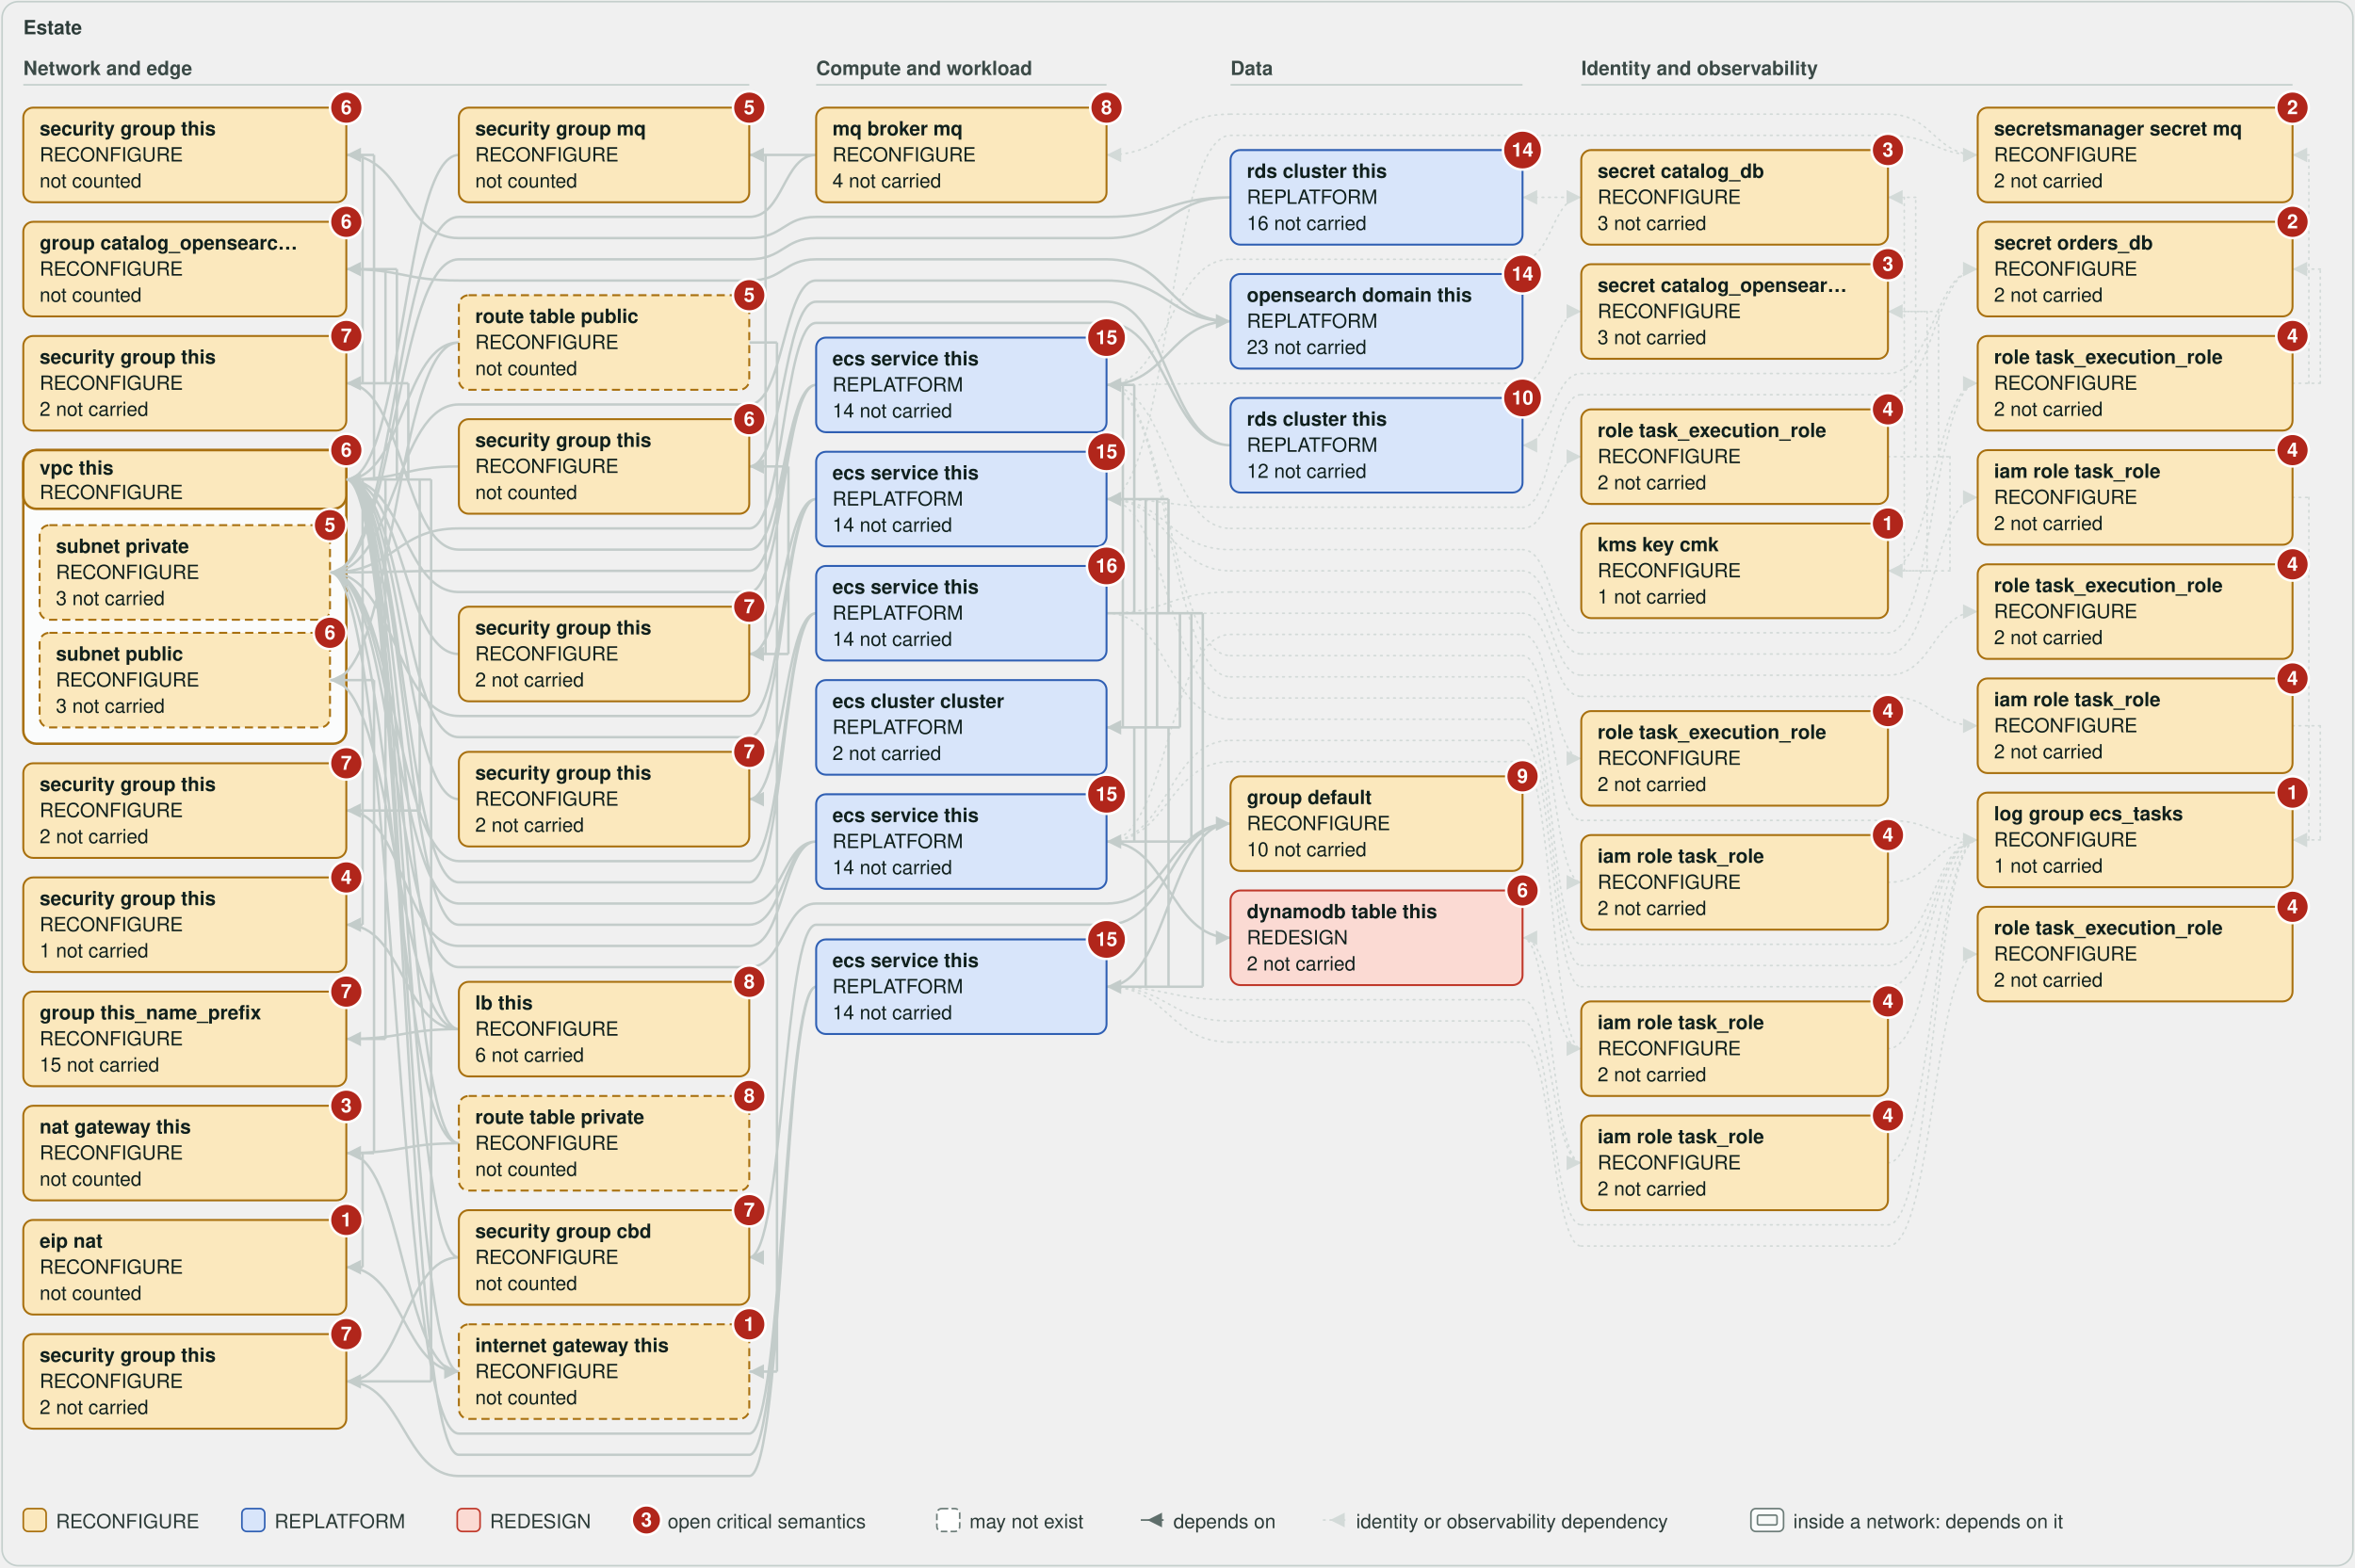
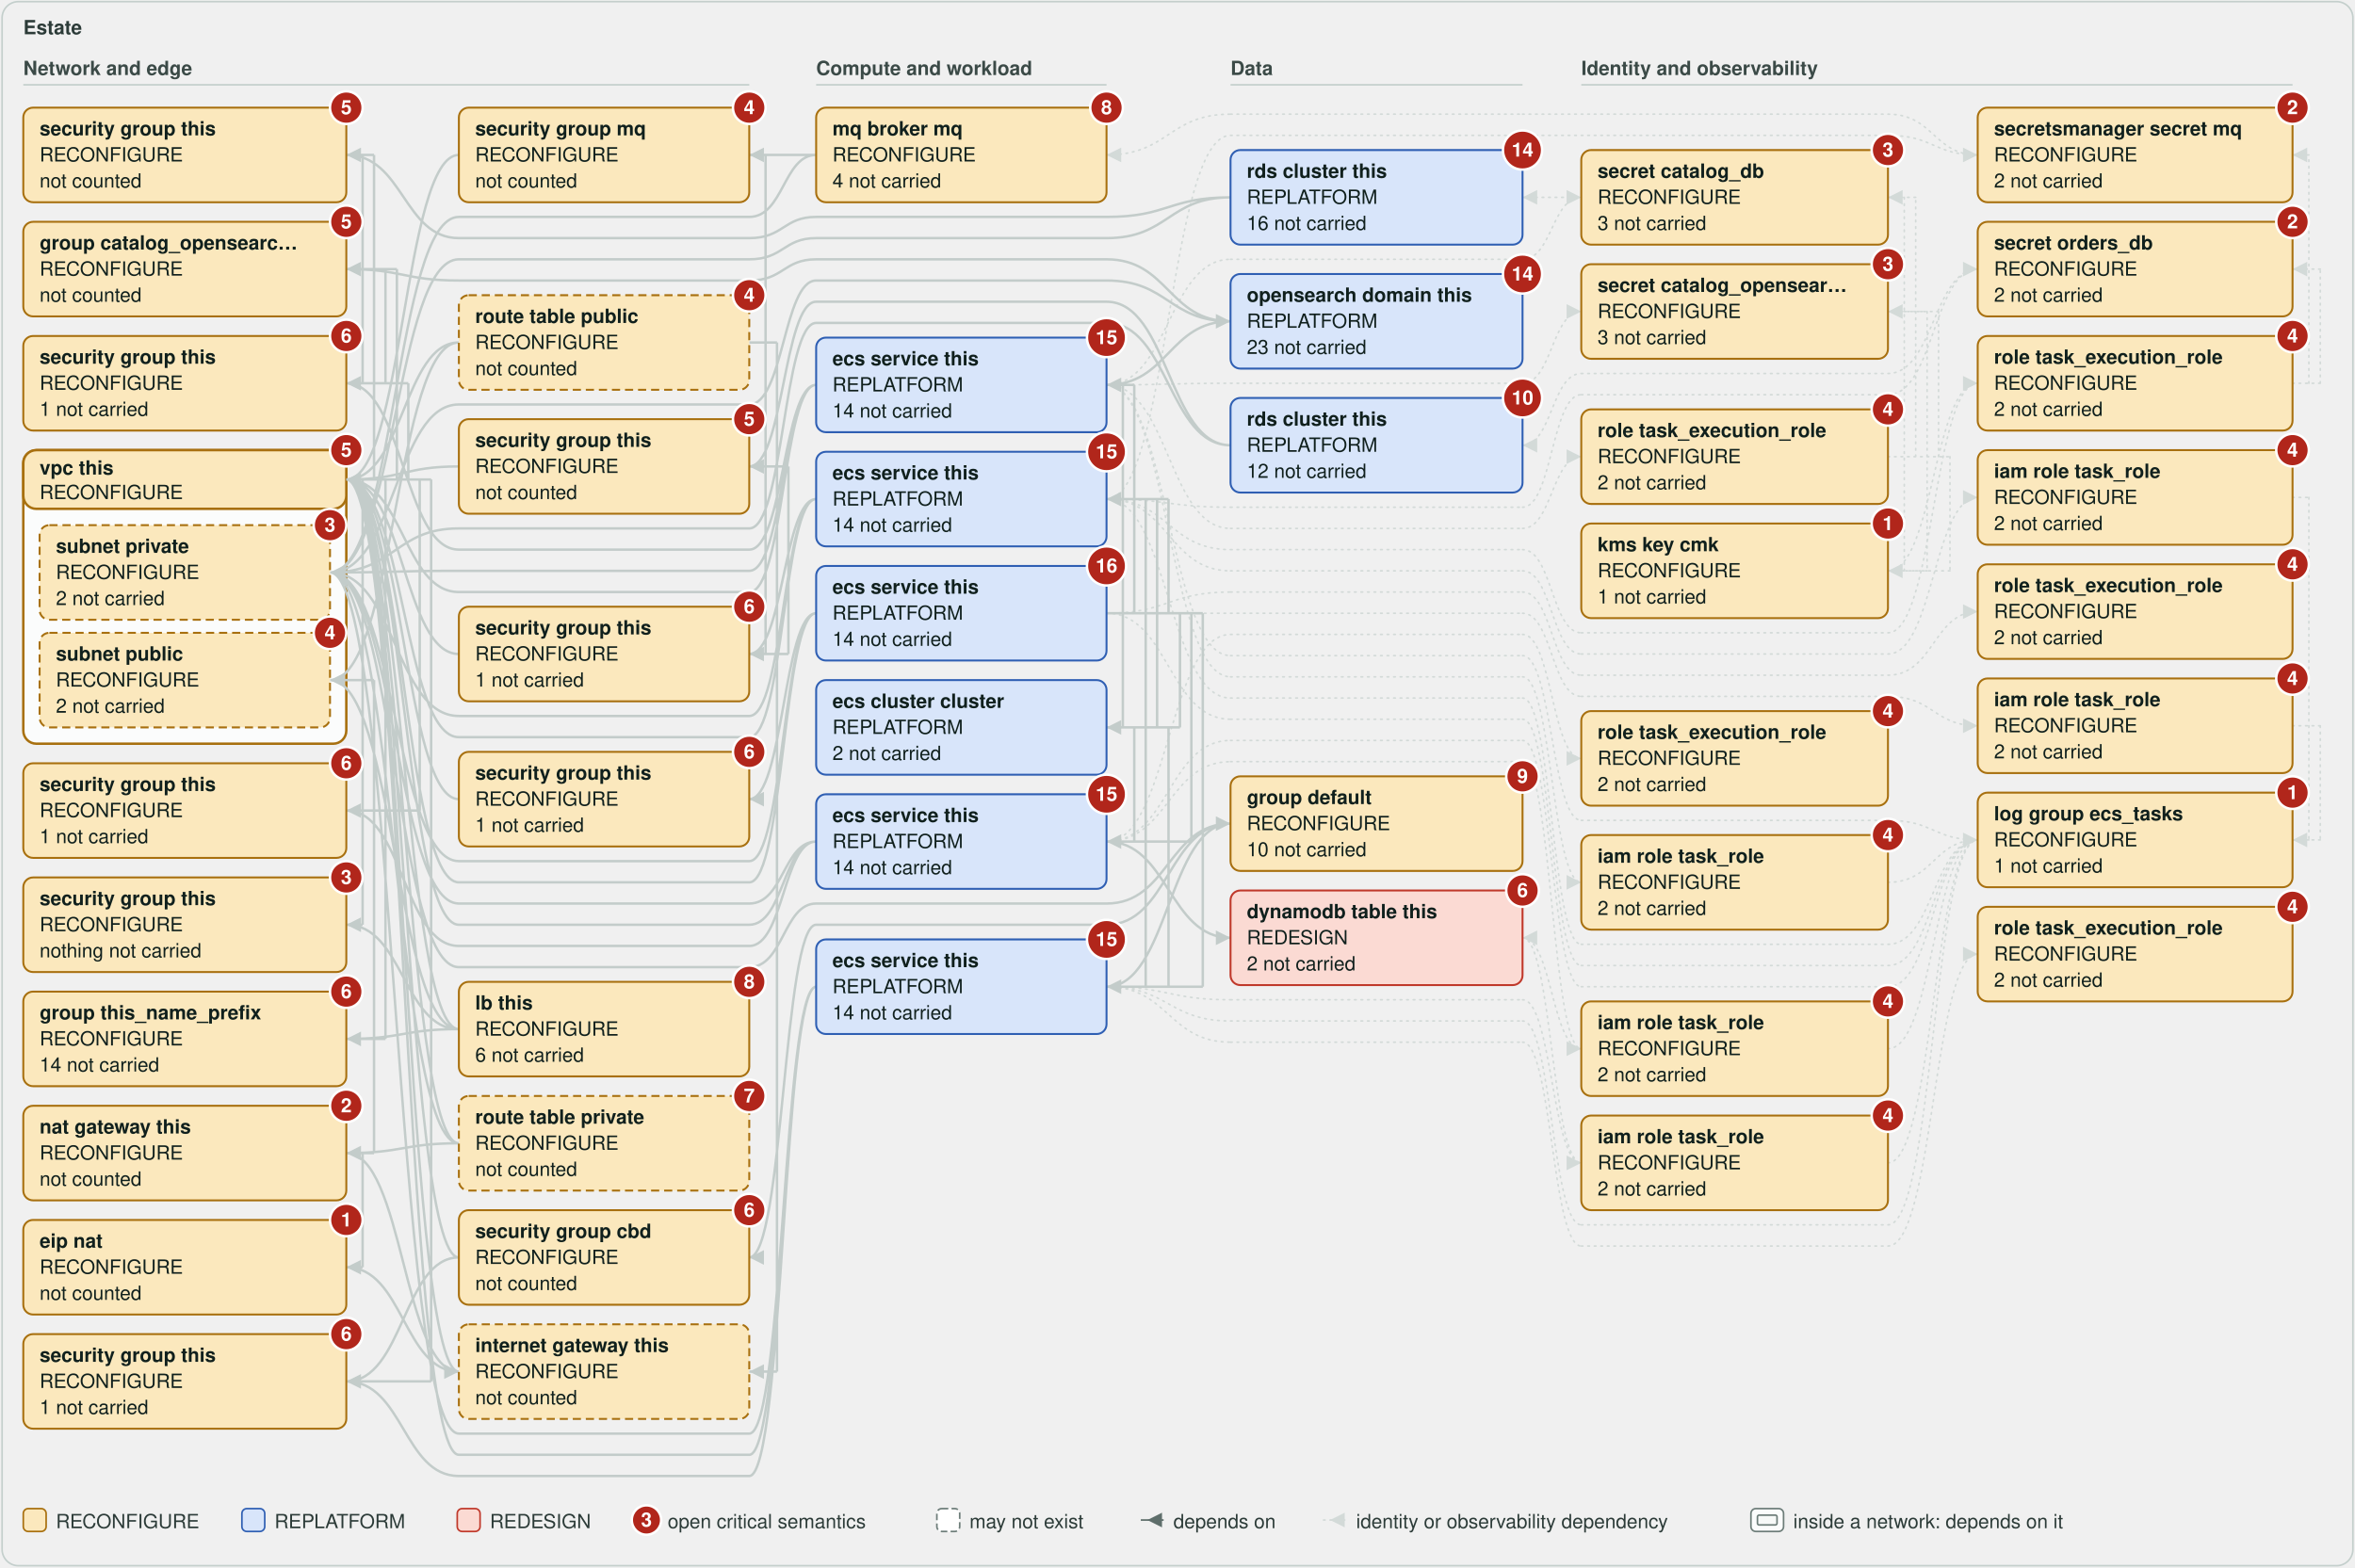
<svg xmlns="http://www.w3.org/2000/svg" class="diagram" role="img" aria-label="What changes of 49 units and 109 dependencies" width="1400" height="932" viewBox="0 0 1443 961" font-family="Helvetica, Arial, sans-serif" font-size="12">
  <rect x="1" y="1" width="1441" height="959" rx="10" fill="none" stroke="#c4cfcc" />
  <text x="14" y="21" font-weight="bold" fill="#2c3b38">Estate</text>
  <text x="14" y="46" font-weight="bold" fill="#3b4a47">Network and edge</text>
  <path d="M14 52h445" stroke="#c4cfcc" fill="none" />
  <text x="500" y="46" font-weight="bold" fill="#3b4a47">Compute and workload</text>
  <path d="M500 52h178" stroke="#c4cfcc" fill="none" />
  <text x="754" y="46" font-weight="bold" fill="#3b4a47">Data</text>
  <path d="M754 52h179" stroke="#c4cfcc" fill="none" />
  <text x="969" y="46" font-weight="bold" fill="#3b4a47">Identity and observability</text>
  <path d="M969 52h436" stroke="#c4cfcc" fill="none" />
  <g>
    <rect x="14" y="276" width="198" height="180" rx="8" fill="#fbfcfc" stroke="#a8700f" stroke-width="1.5" />
    <rect x="14" y="276" width="198" height="36" rx="8" fill="#fbe8bd" stroke="#a8700f" stroke-width="1.5" />
    <text x="24" y="291" font-weight="bold" fill="#10201d">vpc this</text>
    <text x="24" y="306" fill="#10201d">RECONFIGURE</text>
    <circle cx="212" cy="276" r="10" fill="#b1261b" stroke="#ffffff" stroke-width="1.5" />
-     <text x="212" y="280" text-anchor="middle" font-weight="bold" fill="#ffffff">6</text>
+     <text x="212" y="280" text-anchor="middle" font-weight="bold" fill="#ffffff">5</text>
  </g>
  <path d="M1157 191L1181 191M1181 191L1181 350M1181 350L1157 350M933 575C951 575 951 643 969 643M1157 643C1185 643 1185 515 1212 515M1157 541C1185 541 1185 515 1212 515M933 575C951 575 951 713 969 713M1157 713C1185 713 1185 515 1212 515M1405 305L1415 305M1415 305L1415 515M1415 515L1405 515M1405 445L1422 445M1422 445L1422 515M1422 515L1405 515M678 516C716 516 716 454 754 454M754 454L933 454M933 454C951 454 951 605 969 605M969 605L1157 605M1157 605C1185 605 1185 515 1212 515M678 516C716 516 716 389 754 389M754 389L933 389M933 389C951 389 951 465 969 465M678 516C716 516 716 467 754 467M754 467L933 467M933 467C951 467 951 643 969 643M1157 121L1167 121M1167 121L1167 350M1167 350L1157 350M933 121C951 121 951 121 969 121M678 95C716 95 716 70 754 70M754 70L933 70M933 70C951 70 951 70 969 70M969 70L1157 70M1157 70C1185 70 1185 95 1212 95M933 273C951 273 951 229 969 229M969 229L1157 229M1157 229C1185 229 1185 165 1212 165M1157 280L1195 280M1195 280L1195 350M1195 350L1157 350M1157 280L1188 280M1188 280L1188 191M1188 191L1157 191M1157 280L1174 280M1174 280L1174 121M1174 121L1157 121M1157 350C1185 350 1185 235 1212 235M1405 235L1415 235M1415 235L1415 95M1415 95L1405 95M1405 235L1422 235M1422 235L1422 165M1422 165L1405 165M678 236C716 236 716 402 754 402M754 402L933 402M933 402C951 402 951 503 969 503M969 503L1157 503M1157 503C1185 503 1185 515 1212 515M678 236C716 236 716 235 754 235M754 235L933 235M933 235C951 235 951 191 969 191M678 236C716 236 716 415 754 415M754 415L933 415M933 415C951 415 951 541 969 541M678 236C716 236 716 159 754 159M754 159L933 159M933 159C951 159 951 121 969 121M678 236C716 236 716 324 754 324M754 324L933 324M933 324C951 324 951 280 969 280M678 306C716 306 716 428 754 428M754 428L933 428M933 428C951 428 951 579 969 579M969 579L1157 579M1157 579C1185 579 1185 515 1212 515M678 306C716 306 716 350 754 350M754 350L933 350M933 350C951 350 951 401 969 401M969 401L1157 401M1157 401C1185 401 1185 305 1212 305M678 306C716 306 716 83 754 83M754 83L933 83M933 83C951 83 951 83 969 83M969 83L1157 83M1157 83C1185 83 1185 95 1212 95M678 306C716 306 716 311 754 311M754 311L933 311M933 311C951 311 951 242 969 242M969 242L1157 242M1157 242C1185 242 1185 165 1212 165M678 306C716 306 716 337 754 337M754 337L933 337M933 337C951 337 951 388 969 388M969 388L1157 388M1157 388C1185 388 1185 235 1212 235M678 605C716 605 716 626 754 626M754 626L933 626M933 626C951 626 951 751 969 751M969 751L1157 751M1157 751C1185 751 1185 515 1212 515M678 605C716 605 716 639 754 639M754 639L933 639M933 639C951 639 951 764 969 764M969 764L1157 764M1157 764C1185 764 1185 585 1212 585M678 605C716 605 716 613 754 613M754 613L933 613M933 613C951 613 951 713 969 713M678 376C716 376 716 441 754 441M754 441L933 441M933 441C951 441 951 592 969 592M969 592L1157 592M1157 592C1185 592 1185 515 1212 515M678 376C716 376 716 363 754 363M754 363L933 363M933 363C951 363 951 414 969 414M969 414L1157 414M1157 414C1185 414 1185 375 1212 375M678 376C716 376 716 376 754 376M754 376L933 376M933 376C951 376 951 427 969 427M969 427L1157 427M1157 427C1185 427 1185 445 1212 445" fill="none" stroke="#d3dad8" stroke-width="1" stroke-dasharray="1 3" stroke-linecap="round" />
  <path d="M1157 350l9 -4.5l0 9zM933 575l9 -4.5l0 9zM1212 515l-9 -4.5l0 9zM1212 515l-9 -4.5l0 9zM933 575l9 -4.5l0 9zM1212 515l-9 -4.5l0 9zM1405 515l9 -4.5l0 9zM1405 515l9 -4.5l0 9zM1212 515l-9 -4.5l0 9zM969 465l-9 -4.5l0 9zM969 643l-9 -4.5l0 9zM1157 350l9 -4.5l0 9zM933 121l9 -4.5l0 9zM678 95l9 -4.5l0 9zM933 273l9 -4.5l0 9zM1157 350l9 -4.5l0 9zM1157 191l9 -4.5l0 9zM1157 121l9 -4.5l0 9zM1157 350l9 -4.5l0 9zM1405 95l9 -4.5l0 9zM1405 165l9 -4.5l0 9zM1212 515l-9 -4.5l0 9zM969 191l-9 -4.5l0 9zM969 541l-9 -4.5l0 9zM969 121l-9 -4.5l0 9zM969 280l-9 -4.5l0 9zM1212 515l-9 -4.5l0 9zM1212 305l-9 -4.5l0 9zM1212 95l-9 -4.5l0 9zM1212 165l-9 -4.5l0 9zM1212 235l-9 -4.5l0 9zM1212 515l-9 -4.5l0 9zM1212 585l-9 -4.5l0 9zM969 713l-9 -4.5l0 9zM1212 515l-9 -4.5l0 9zM1212 375l-9 -4.5l0 9zM1212 445l-9 -4.5l0 9z" fill="#d3dad8" />
  <path d="M212 777C247 777 247 841 281 841M212 567L222 567M222 567L222 294M222 294L212 294M212 637L236 637M236 637L236 294M236 294L212 294M212 497L257 497M257 497L257 294M257 294L212 294M212 235L250 235M250 235L250 294M250 294L212 294M212 847L264 847M264 847L264 294M264 294L212 294M212 294C247 294 247 401 281 401M212 294C247 294 247 490 281 490M212 707L222 707M222 707L222 777M222 777L212 777M212 707C247 707 247 841 281 841M212 707L229 707M229 707L229 417M229 417L202 417M212 165L243 165M243 165L243 294M243 294L212 294M212 165L236 165M236 165L236 235M236 235L212 235M212 294C247 294 247 95 281 95M459 95L469 95M469 95L469 401M469 401L459 401M212 95L229 95M229 95L229 294M229 294L212 294M212 95L222 95M222 95L222 235M222 235L212 235M212 294C247 294 247 771 281 771M212 847C247 847 247 771 281 771M212 294C247 294 247 286 281 286M459 286L483 286M483 286L483 401M483 401L459 401M212 294C247 294 247 631 281 631M212 567C247 567 247 631 281 631M212 637C247 637 247 631 281 631M202 417C242 417 242 631 281 631M678 516C716 516 716 575 754 575M678 516L695 516M695 516L695 446M695 446L678 446M212 294C247 294 247 567 281 567M281 567L459 567M459 567C480 567 480 516 500 516M212 497C247 497 247 580 281 580M281 580L459 580M459 580C480 580 480 516 500 516M202 351C242 351 242 554 281 554M281 554L459 554M459 554C480 554 480 516 500 516M459 95C480 95 480 95 500 95M202 351C242 351 242 133 281 133M281 133L459 133M459 133C480 133 480 95 500 95M212 165C247 165 247 172 281 172M281 172L459 172M459 172C480 172 480 159 500 159M500 159L678 159M678 159C716 159 716 197 754 197M202 351C242 351 242 248 281 248M281 248L459 248M459 248C480 248 480 172 500 172M500 172L678 172M678 172C716 172 716 197 754 197M212 95C247 95 247 146 281 146M281 146L459 146M459 146C480 146 480 133 500 133M500 133L678 133M678 133C716 133 716 121 754 121M202 351C242 351 242 159 281 159M281 159L459 159M459 159C480 159 480 146 500 146M500 146L678 146M678 146C716 146 716 121 754 121M459 771C480 771 480 567 500 567M500 567L678 567M678 567C716 567 716 505 754 505M202 351C242 351 242 593 281 593M281 593L459 593M459 593C480 593 480 554 500 554M500 554L678 554M678 554C716 554 716 505 754 505M459 286C480 286 480 185 500 185M500 185L678 185M678 185C716 185 716 273 754 273M202 351C242 351 242 324 281 324M281 324L459 324M459 324C480 324 480 198 500 198M500 198L678 198M678 198C716 198 716 273 754 273M678 236L688 236M688 236L688 446M688 446L678 446M212 294C247 294 247 363 281 363M281 363L459 363M459 363C480 363 480 236 500 236M212 235C247 235 247 337 281 337M281 337L459 337M459 337C480 337 480 236 500 236M678 236C716 236 716 197 754 197M202 351C242 351 242 350 281 350M281 350L459 350M459 350C480 350 480 236 500 236M678 306L709 306M709 306L709 446M709 446L678 446M212 294C247 294 247 452 281 452M281 452L459 452M459 452C480 452 480 306 500 306M459 401C480 401 480 306 500 306M202 351C242 351 242 439 281 439M281 439L459 439M459 439C480 439 480 306 500 306M678 605L716 605M716 605L716 446M716 446L678 446M212 294C247 294 247 892 281 892M281 892L459 892M459 892C480 892 480 605 500 605M212 847C247 847 247 905 281 905M281 905L459 905M459 905C480 905 480 605 500 605M678 605C716 605 716 505 754 505M678 605L702 605M702 605L702 306M702 306L678 306M202 351C242 351 242 879 281 879M281 879L459 879M459 879C480 879 480 605 500 605M678 376L723 376M723 376L723 446M723 446L678 446M212 294C247 294 247 541 281 541M281 541L459 541M459 541C480 541 480 376 500 376M459 490C480 490 480 376 500 376M678 376L730 376M730 376L730 516M730 516L678 516M678 376L695 376M695 376L695 236M695 236L678 236M678 376L716 376M716 376L716 306M716 306L678 306M678 376L737 376M737 376L737 605M737 605L678 605M202 351C242 351 242 528 281 528M281 528L459 528M459 528C480 528 480 376 500 376M212 294C247 294 247 841 281 841M212 294C247 294 247 701 281 701M212 707C247 707 247 701 281 701M202 351C242 351 242 701 281 701M212 294C247 294 247 210 281 210M459 210L476 210M476 210L476 841M476 841L459 841M202 417C242 417 242 210 281 210" fill="none" stroke="#c3ccca" stroke-width="1.5" />
  <path d="M281 841l-9 -4.5l0 9zM212 294l9 -4.5l0 9zM212 294l9 -4.5l0 9zM212 294l9 -4.5l0 9zM212 294l9 -4.5l0 9zM212 294l9 -4.5l0 9zM212 294l9 -4.5l0 9zM212 294l9 -4.5l0 9zM212 777l9 -4.5l0 9zM281 841l-9 -4.5l0 9zM202 417l9 -4.5l0 9zM212 294l9 -4.5l0 9zM212 235l9 -4.5l0 9zM212 294l9 -4.5l0 9zM459 401l9 -4.5l0 9zM212 294l9 -4.5l0 9zM212 235l9 -4.5l0 9zM212 294l9 -4.5l0 9zM212 847l9 -4.5l0 9zM212 294l9 -4.5l0 9zM459 401l9 -4.5l0 9zM212 294l9 -4.5l0 9zM212 567l9 -4.5l0 9zM212 637l9 -4.5l0 9zM202 417l9 -4.5l0 9zM754 575l-9 -4.5l0 9zM678 446l9 -4.5l0 9zM212 294l9 -4.5l0 9zM212 497l9 -4.5l0 9zM202 351l9 -4.5l0 9zM459 95l9 -4.5l0 9zM202 351l9 -4.5l0 9zM212 165l9 -4.5l0 9zM202 351l9 -4.5l0 9zM212 95l9 -4.5l0 9zM202 351l9 -4.5l0 9zM459 771l9 -4.5l0 9zM202 351l9 -4.5l0 9zM459 286l9 -4.5l0 9zM202 351l9 -4.5l0 9zM678 446l9 -4.5l0 9zM212 294l9 -4.5l0 9zM212 235l9 -4.5l0 9zM754 197l-9 -4.5l0 9zM202 351l9 -4.5l0 9zM678 446l9 -4.5l0 9zM212 294l9 -4.5l0 9zM459 401l9 -4.5l0 9zM202 351l9 -4.5l0 9zM678 446l9 -4.5l0 9zM212 294l9 -4.5l0 9zM212 847l9 -4.5l0 9zM754 505l-9 -4.5l0 9zM678 306l9 -4.5l0 9zM202 351l9 -4.5l0 9zM678 446l9 -4.5l0 9zM212 294l9 -4.5l0 9zM459 490l9 -4.5l0 9zM678 516l9 -4.5l0 9zM678 236l9 -4.5l0 9zM678 306l9 -4.5l0 9zM678 605l9 -4.5l0 9zM202 351l9 -4.5l0 9zM212 294l9 -4.5l0 9zM212 294l9 -4.5l0 9zM212 707l9 -4.5l0 9zM202 351l9 -4.5l0 9zM212 294l9 -4.5l0 9zM459 841l9 -4.5l0 9zM202 417l9 -4.5l0 9z" fill="#c3ccca" />
  <g>
    <rect x="754" y="546" width="179" height="58" rx="6" fill="#fbdad3" stroke="#c0392b" stroke-width="1.2" />
    <text x="764" y="563" font-weight="bold" fill="#10201d">dynamodb table this</text>
    <text x="764" y="579" fill="#10201d">REDESIGN</text>
    <text x="764" y="595" fill="#10201d">2 not carried</text>
    <circle cx="933" cy="546" r="10" fill="#b1261b" stroke="#ffffff" stroke-width="1.5" />
    <text x="933" y="550" text-anchor="middle" font-weight="bold" fill="#ffffff">6</text>
  </g>
  <g>
    <rect x="1212" y="486" width="193" height="58" rx="6" fill="#fbe8bd" stroke="#a8700f" stroke-width="1.2" />
    <text x="1222" y="503" font-weight="bold" fill="#10201d">log group ecs_tasks</text>
    <text x="1222" y="519" fill="#10201d">RECONFIGURE</text>
    <text x="1222" y="535" fill="#10201d">1 not carried</text>
    <circle cx="1405" cy="486" r="10" fill="#b1261b" stroke="#ffffff" stroke-width="1.5" />
    <text x="1405" y="490" text-anchor="middle" font-weight="bold" fill="#ffffff">1</text>
  </g>
  <g>
    <rect x="500" y="417" width="178" height="58" rx="6" fill="#d8e5fa" stroke="#2f5fb3" stroke-width="1.2" />
    <text x="510" y="434" font-weight="bold" fill="#10201d">ecs cluster cluster</text>
    <text x="510" y="450" fill="#10201d">REPLATFORM</text>
    <text x="510" y="466" fill="#10201d">2 not carried</text>
  </g>
  <g>
    <rect x="969" y="321" width="188" height="58" rx="6" fill="#fbe8bd" stroke="#a8700f" stroke-width="1.2" />
    <text x="979" y="338" font-weight="bold" fill="#10201d">kms key cmk</text>
    <text x="979" y="354" fill="#10201d">RECONFIGURE</text>
    <text x="979" y="370" fill="#10201d">1 not carried</text>
    <circle cx="1157" cy="321" r="10" fill="#b1261b" stroke="#ffffff" stroke-width="1.5" />
    <text x="1157" y="325" text-anchor="middle" font-weight="bold" fill="#ffffff">1</text>
  </g>
  <g>
    <rect x="969" y="436" width="188" height="58" rx="6" fill="#fbe8bd" stroke="#a8700f" stroke-width="1.2" />
    <text x="979" y="453" font-weight="bold" fill="#10201d">role task_execution_role</text>
    <text x="979" y="469" fill="#10201d">RECONFIGURE</text>
    <text x="979" y="485" fill="#10201d">2 not carried</text>
    <circle cx="1157" cy="436" r="10" fill="#b1261b" stroke="#ffffff" stroke-width="1.5" />
    <text x="1157" y="440" text-anchor="middle" font-weight="bold" fill="#ffffff">4</text>
  </g>
  <g>
    <rect x="1212" y="556" width="193" height="58" rx="6" fill="#fbe8bd" stroke="#a8700f" stroke-width="1.2" />
    <text x="1222" y="573" font-weight="bold" fill="#10201d">role task_execution_role</text>
    <text x="1222" y="589" fill="#10201d">RECONFIGURE</text>
    <text x="1222" y="605" fill="#10201d">2 not carried</text>
    <circle cx="1405" cy="556" r="10" fill="#b1261b" stroke="#ffffff" stroke-width="1.5" />
    <text x="1405" y="560" text-anchor="middle" font-weight="bold" fill="#ffffff">4</text>
  </g>
  <g>
    <rect x="1212" y="346" width="193" height="58" rx="6" fill="#fbe8bd" stroke="#a8700f" stroke-width="1.2" />
    <text x="1222" y="363" font-weight="bold" fill="#10201d">role task_execution_role</text>
    <text x="1222" y="379" fill="#10201d">RECONFIGURE</text>
    <text x="1222" y="395" fill="#10201d">2 not carried</text>
    <circle cx="1405" cy="346" r="10" fill="#b1261b" stroke="#ffffff" stroke-width="1.5" />
    <text x="1405" y="350" text-anchor="middle" font-weight="bold" fill="#ffffff">4</text>
  </g>
  <g>
    <rect x="14" y="748" width="198" height="58" rx="6" fill="#fbe8bd" stroke="#a8700f" stroke-width="1.2" />
    <text x="24" y="765" font-weight="bold" fill="#10201d">eip nat</text>
    <text x="24" y="781" fill="#10201d">RECONFIGURE</text>
    <text x="24" y="797" fill="#10201d">not counted</text>
    <circle cx="212" cy="748" r="10" fill="#b1261b" stroke="#ffffff" stroke-width="1.5" />
    <text x="212" y="752" text-anchor="middle" font-weight="bold" fill="#ffffff">1</text>
  </g>
  <g>
    <rect x="969" y="162" width="188" height="58" rx="6" fill="#fbe8bd" stroke="#a8700f" stroke-width="1.2" />
    <text x="979" y="179" font-weight="bold" fill="#10201d">secret catalog_opensear…</text>
    <text x="979" y="195" fill="#10201d">RECONFIGURE</text>
    <text x="979" y="211" fill="#10201d">3 not carried</text>
    <circle cx="1157" cy="162" r="10" fill="#b1261b" stroke="#ffffff" stroke-width="1.5" />
    <text x="1157" y="166" text-anchor="middle" font-weight="bold" fill="#ffffff">3</text>
  </g>
  <g>
    <rect x="14" y="538" width="198" height="58" rx="6" fill="#fbe8bd" stroke="#a8700f" stroke-width="1.2" />
    <text x="24" y="555" font-weight="bold" fill="#10201d">security group this</text>
    <text x="24" y="571" fill="#10201d">RECONFIGURE</text>
-     <text x="24" y="587" fill="#10201d">1 not carried</text>
+     <text x="24" y="587" fill="#10201d">nothing not carried</text>
    <circle cx="212" cy="538" r="10" fill="#b1261b" stroke="#ffffff" stroke-width="1.5" />
-     <text x="212" y="542" text-anchor="middle" font-weight="bold" fill="#ffffff">4</text>
+     <text x="212" y="542" text-anchor="middle" font-weight="bold" fill="#ffffff">3</text>
  </g>
  <g>
    <rect x="14" y="608" width="198" height="58" rx="6" fill="#fbe8bd" stroke="#a8700f" stroke-width="1.2" />
    <text x="24" y="625" font-weight="bold" fill="#10201d">group this_name_prefix</text>
    <text x="24" y="641" fill="#10201d">RECONFIGURE</text>
-     <text x="24" y="657" fill="#10201d">15 not carried</text>
+     <text x="24" y="657" fill="#10201d">14 not carried</text>
    <circle cx="212" cy="608" r="10" fill="#b1261b" stroke="#ffffff" stroke-width="1.5" />
-     <text x="212" y="612" text-anchor="middle" font-weight="bold" fill="#ffffff">7</text>
+     <text x="212" y="612" text-anchor="middle" font-weight="bold" fill="#ffffff">6</text>
  </g>
  <g>
    <rect x="969" y="614" width="188" height="58" rx="6" fill="#fbe8bd" stroke="#a8700f" stroke-width="1.2" />
    <text x="979" y="631" font-weight="bold" fill="#10201d">iam role task_role</text>
    <text x="979" y="647" fill="#10201d">RECONFIGURE</text>
    <text x="979" y="663" fill="#10201d">2 not carried</text>
    <circle cx="1157" cy="614" r="10" fill="#b1261b" stroke="#ffffff" stroke-width="1.5" />
    <text x="1157" y="618" text-anchor="middle" font-weight="bold" fill="#ffffff">4</text>
  </g>
  <g>
    <rect x="14" y="468" width="198" height="58" rx="6" fill="#fbe8bd" stroke="#a8700f" stroke-width="1.2" />
    <text x="24" y="485" font-weight="bold" fill="#10201d">security group this</text>
    <text x="24" y="501" fill="#10201d">RECONFIGURE</text>
-     <text x="24" y="517" fill="#10201d">2 not carried</text>
+     <text x="24" y="517" fill="#10201d">1 not carried</text>
    <circle cx="212" cy="468" r="10" fill="#b1261b" stroke="#ffffff" stroke-width="1.5" />
-     <text x="212" y="472" text-anchor="middle" font-weight="bold" fill="#ffffff">7</text>
+     <text x="212" y="472" text-anchor="middle" font-weight="bold" fill="#ffffff">6</text>
  </g>
  <g>
    <rect x="969" y="512" width="188" height="58" rx="6" fill="#fbe8bd" stroke="#a8700f" stroke-width="1.2" />
    <text x="979" y="529" font-weight="bold" fill="#10201d">iam role task_role</text>
    <text x="979" y="545" fill="#10201d">RECONFIGURE</text>
    <text x="979" y="561" fill="#10201d">2 not carried</text>
    <circle cx="1157" cy="512" r="10" fill="#b1261b" stroke="#ffffff" stroke-width="1.5" />
    <text x="1157" y="516" text-anchor="middle" font-weight="bold" fill="#ffffff">4</text>
  </g>
  <g>
    <rect x="14" y="206" width="198" height="58" rx="6" fill="#fbe8bd" stroke="#a8700f" stroke-width="1.2" />
    <text x="24" y="223" font-weight="bold" fill="#10201d">security group this</text>
    <text x="24" y="239" fill="#10201d">RECONFIGURE</text>
-     <text x="24" y="255" fill="#10201d">2 not carried</text>
+     <text x="24" y="255" fill="#10201d">1 not carried</text>
    <circle cx="212" cy="206" r="10" fill="#b1261b" stroke="#ffffff" stroke-width="1.5" />
-     <text x="212" y="210" text-anchor="middle" font-weight="bold" fill="#ffffff">7</text>
+     <text x="212" y="210" text-anchor="middle" font-weight="bold" fill="#ffffff">6</text>
  </g>
  <g>
    <rect x="969" y="684" width="188" height="58" rx="6" fill="#fbe8bd" stroke="#a8700f" stroke-width="1.2" />
    <text x="979" y="701" font-weight="bold" fill="#10201d">iam role task_role</text>
    <text x="979" y="717" fill="#10201d">RECONFIGURE</text>
    <text x="979" y="733" fill="#10201d">2 not carried</text>
    <circle cx="1157" cy="684" r="10" fill="#b1261b" stroke="#ffffff" stroke-width="1.5" />
    <text x="1157" y="688" text-anchor="middle" font-weight="bold" fill="#ffffff">4</text>
  </g>
  <g>
    <rect x="14" y="818" width="198" height="58" rx="6" fill="#fbe8bd" stroke="#a8700f" stroke-width="1.2" />
    <text x="24" y="835" font-weight="bold" fill="#10201d">security group this</text>
    <text x="24" y="851" fill="#10201d">RECONFIGURE</text>
-     <text x="24" y="867" fill="#10201d">2 not carried</text>
+     <text x="24" y="867" fill="#10201d">1 not carried</text>
    <circle cx="212" cy="818" r="10" fill="#b1261b" stroke="#ffffff" stroke-width="1.5" />
-     <text x="212" y="822" text-anchor="middle" font-weight="bold" fill="#ffffff">7</text>
+     <text x="212" y="822" text-anchor="middle" font-weight="bold" fill="#ffffff">6</text>
  </g>
  <g>
    <rect x="1212" y="276" width="193" height="58" rx="6" fill="#fbe8bd" stroke="#a8700f" stroke-width="1.2" />
    <text x="1222" y="293" font-weight="bold" fill="#10201d">iam role task_role</text>
    <text x="1222" y="309" fill="#10201d">RECONFIGURE</text>
    <text x="1222" y="325" fill="#10201d">2 not carried</text>
    <circle cx="1405" cy="276" r="10" fill="#b1261b" stroke="#ffffff" stroke-width="1.5" />
    <text x="1405" y="280" text-anchor="middle" font-weight="bold" fill="#ffffff">4</text>
  </g>
  <g>
    <rect x="281" y="372" width="178" height="58" rx="6" fill="#fbe8bd" stroke="#a8700f" stroke-width="1.2" />
    <text x="291" y="389" font-weight="bold" fill="#10201d">security group this</text>
    <text x="291" y="405" fill="#10201d">RECONFIGURE</text>
-     <text x="291" y="421" fill="#10201d">2 not carried</text>
+     <text x="291" y="421" fill="#10201d">1 not carried</text>
    <circle cx="459" cy="372" r="10" fill="#b1261b" stroke="#ffffff" stroke-width="1.5" />
-     <text x="459" y="376" text-anchor="middle" font-weight="bold" fill="#ffffff">7</text>
+     <text x="459" y="376" text-anchor="middle" font-weight="bold" fill="#ffffff">6</text>
  </g>
  <g>
    <rect x="1212" y="416" width="193" height="58" rx="6" fill="#fbe8bd" stroke="#a8700f" stroke-width="1.2" />
    <text x="1222" y="433" font-weight="bold" fill="#10201d">iam role task_role</text>
    <text x="1222" y="449" fill="#10201d">RECONFIGURE</text>
    <text x="1222" y="465" fill="#10201d">2 not carried</text>
    <circle cx="1405" cy="416" r="10" fill="#b1261b" stroke="#ffffff" stroke-width="1.5" />
    <text x="1405" y="420" text-anchor="middle" font-weight="bold" fill="#ffffff">4</text>
  </g>
  <g>
    <rect x="281" y="461" width="178" height="58" rx="6" fill="#fbe8bd" stroke="#a8700f" stroke-width="1.2" />
    <text x="291" y="478" font-weight="bold" fill="#10201d">security group this</text>
    <text x="291" y="494" fill="#10201d">RECONFIGURE</text>
-     <text x="291" y="510" fill="#10201d">2 not carried</text>
+     <text x="291" y="510" fill="#10201d">1 not carried</text>
    <circle cx="459" cy="461" r="10" fill="#b1261b" stroke="#ffffff" stroke-width="1.5" />
-     <text x="459" y="465" text-anchor="middle" font-weight="bold" fill="#ffffff">7</text>
+     <text x="459" y="465" text-anchor="middle" font-weight="bold" fill="#ffffff">6</text>
  </g>
  <g>
    <rect x="14" y="678" width="198" height="58" rx="6" fill="#fbe8bd" stroke="#a8700f" stroke-width="1.2" />
    <text x="24" y="695" font-weight="bold" fill="#10201d">nat gateway this</text>
    <text x="24" y="711" fill="#10201d">RECONFIGURE</text>
    <text x="24" y="727" fill="#10201d">not counted</text>
    <circle cx="212" cy="678" r="10" fill="#b1261b" stroke="#ffffff" stroke-width="1.5" />
-     <text x="212" y="682" text-anchor="middle" font-weight="bold" fill="#ffffff">3</text>
+     <text x="212" y="682" text-anchor="middle" font-weight="bold" fill="#ffffff">2</text>
  </g>
  <g>
    <rect x="14" y="136" width="198" height="58" rx="6" fill="#fbe8bd" stroke="#a8700f" stroke-width="1.2" />
    <text x="24" y="153" font-weight="bold" fill="#10201d">group catalog_opensearc…</text>
    <text x="24" y="169" fill="#10201d">RECONFIGURE</text>
    <text x="24" y="185" fill="#10201d">not counted</text>
    <circle cx="212" cy="136" r="10" fill="#b1261b" stroke="#ffffff" stroke-width="1.5" />
-     <text x="212" y="140" text-anchor="middle" font-weight="bold" fill="#ffffff">6</text>
+     <text x="212" y="140" text-anchor="middle" font-weight="bold" fill="#ffffff">5</text>
  </g>
  <g>
    <rect x="281" y="66" width="178" height="58" rx="6" fill="#fbe8bd" stroke="#a8700f" stroke-width="1.2" />
    <text x="291" y="83" font-weight="bold" fill="#10201d">security group mq</text>
    <text x="291" y="99" fill="#10201d">RECONFIGURE</text>
    <text x="291" y="115" fill="#10201d">not counted</text>
    <circle cx="459" cy="66" r="10" fill="#b1261b" stroke="#ffffff" stroke-width="1.5" />
-     <text x="459" y="70" text-anchor="middle" font-weight="bold" fill="#ffffff">5</text>
+     <text x="459" y="70" text-anchor="middle" font-weight="bold" fill="#ffffff">4</text>
  </g>
  <g>
    <rect x="14" y="66" width="198" height="58" rx="6" fill="#fbe8bd" stroke="#a8700f" stroke-width="1.2" />
    <text x="24" y="83" font-weight="bold" fill="#10201d">security group this</text>
    <text x="24" y="99" fill="#10201d">RECONFIGURE</text>
    <text x="24" y="115" fill="#10201d">not counted</text>
    <circle cx="212" cy="66" r="10" fill="#b1261b" stroke="#ffffff" stroke-width="1.5" />
-     <text x="212" y="70" text-anchor="middle" font-weight="bold" fill="#ffffff">6</text>
+     <text x="212" y="70" text-anchor="middle" font-weight="bold" fill="#ffffff">5</text>
  </g>
  <g>
    <rect x="281" y="742" width="178" height="58" rx="6" fill="#fbe8bd" stroke="#a8700f" stroke-width="1.2" />
    <text x="291" y="759" font-weight="bold" fill="#10201d">security group cbd</text>
    <text x="291" y="775" fill="#10201d">RECONFIGURE</text>
    <text x="291" y="791" fill="#10201d">not counted</text>
    <circle cx="459" cy="742" r="10" fill="#b1261b" stroke="#ffffff" stroke-width="1.5" />
-     <text x="459" y="746" text-anchor="middle" font-weight="bold" fill="#ffffff">7</text>
+     <text x="459" y="746" text-anchor="middle" font-weight="bold" fill="#ffffff">6</text>
  </g>
  <g>
    <rect x="281" y="257" width="178" height="58" rx="6" fill="#fbe8bd" stroke="#a8700f" stroke-width="1.2" />
    <text x="291" y="274" font-weight="bold" fill="#10201d">security group this</text>
    <text x="291" y="290" fill="#10201d">RECONFIGURE</text>
    <text x="291" y="306" fill="#10201d">not counted</text>
    <circle cx="459" cy="257" r="10" fill="#b1261b" stroke="#ffffff" stroke-width="1.5" />
-     <text x="459" y="261" text-anchor="middle" font-weight="bold" fill="#ffffff">6</text>
+     <text x="459" y="261" text-anchor="middle" font-weight="bold" fill="#ffffff">5</text>
  </g>
  <g>
    <rect x="281" y="602" width="178" height="58" rx="6" fill="#fbe8bd" stroke="#a8700f" stroke-width="1.2" />
    <text x="291" y="619" font-weight="bold" fill="#10201d">lb this</text>
    <text x="291" y="635" fill="#10201d">RECONFIGURE</text>
    <text x="291" y="651" fill="#10201d">6 not carried</text>
    <circle cx="459" cy="602" r="10" fill="#b1261b" stroke="#ffffff" stroke-width="1.5" />
    <text x="459" y="606" text-anchor="middle" font-weight="bold" fill="#ffffff">8</text>
  </g>
  <g>
    <rect x="500" y="487" width="178" height="58" rx="6" fill="#d8e5fa" stroke="#2f5fb3" stroke-width="1.2" />
    <text x="510" y="504" font-weight="bold" fill="#10201d">ecs service this</text>
    <text x="510" y="520" fill="#10201d">REPLATFORM</text>
    <text x="510" y="536" fill="#10201d">14 not carried</text>
    <circle cx="678" cy="487" r="12" fill="#b1261b" stroke="#ffffff" stroke-width="1.5" />
    <text x="678" y="491" text-anchor="middle" font-weight="bold" fill="#ffffff">15</text>
  </g>
  <g>
    <rect x="500" y="66" width="178" height="58" rx="6" fill="#fbe8bd" stroke="#a8700f" stroke-width="1.2" />
    <text x="510" y="83" font-weight="bold" fill="#10201d">mq broker mq</text>
    <text x="510" y="99" fill="#10201d">RECONFIGURE</text>
    <text x="510" y="115" fill="#10201d">4 not carried</text>
    <circle cx="678" cy="66" r="10" fill="#b1261b" stroke="#ffffff" stroke-width="1.5" />
    <text x="678" y="70" text-anchor="middle" font-weight="bold" fill="#ffffff">8</text>
  </g>
  <g>
    <rect x="754" y="168" width="179" height="58" rx="6" fill="#d8e5fa" stroke="#2f5fb3" stroke-width="1.2" />
    <text x="764" y="185" font-weight="bold" fill="#10201d">opensearch domain this</text>
    <text x="764" y="201" fill="#10201d">REPLATFORM</text>
    <text x="764" y="217" fill="#10201d">23 not carried</text>
    <circle cx="933" cy="168" r="12" fill="#b1261b" stroke="#ffffff" stroke-width="1.5" />
    <text x="933" y="172" text-anchor="middle" font-weight="bold" fill="#ffffff">14</text>
  </g>
  <g>
    <rect x="754" y="92" width="179" height="58" rx="6" fill="#d8e5fa" stroke="#2f5fb3" stroke-width="1.2" />
    <text x="764" y="109" font-weight="bold" fill="#10201d">rds cluster this</text>
    <text x="764" y="125" fill="#10201d">REPLATFORM</text>
    <text x="764" y="141" fill="#10201d">16 not carried</text>
    <circle cx="933" cy="92" r="12" fill="#b1261b" stroke="#ffffff" stroke-width="1.5" />
    <text x="933" y="96" text-anchor="middle" font-weight="bold" fill="#ffffff">14</text>
  </g>
  <g>
    <rect x="754" y="476" width="179" height="58" rx="6" fill="#fbe8bd" stroke="#a8700f" stroke-width="1.2" />
    <text x="764" y="493" font-weight="bold" fill="#10201d">group default</text>
    <text x="764" y="509" fill="#10201d">RECONFIGURE</text>
    <text x="764" y="525" fill="#10201d">10 not carried</text>
    <circle cx="933" cy="476" r="10" fill="#b1261b" stroke="#ffffff" stroke-width="1.5" />
    <text x="933" y="480" text-anchor="middle" font-weight="bold" fill="#ffffff">9</text>
  </g>
  <g>
    <rect x="754" y="244" width="179" height="58" rx="6" fill="#d8e5fa" stroke="#2f5fb3" stroke-width="1.2" />
    <text x="764" y="261" font-weight="bold" fill="#10201d">rds cluster this</text>
    <text x="764" y="277" fill="#10201d">REPLATFORM</text>
    <text x="764" y="293" fill="#10201d">12 not carried</text>
    <circle cx="933" cy="244" r="12" fill="#b1261b" stroke="#ffffff" stroke-width="1.5" />
    <text x="933" y="248" text-anchor="middle" font-weight="bold" fill="#ffffff">10</text>
  </g>
  <g>
    <rect x="969" y="92" width="188" height="58" rx="6" fill="#fbe8bd" stroke="#a8700f" stroke-width="1.2" />
    <text x="979" y="109" font-weight="bold" fill="#10201d">secret catalog_db</text>
    <text x="979" y="125" fill="#10201d">RECONFIGURE</text>
    <text x="979" y="141" fill="#10201d">3 not carried</text>
    <circle cx="1157" cy="92" r="10" fill="#b1261b" stroke="#ffffff" stroke-width="1.5" />
    <text x="1157" y="96" text-anchor="middle" font-weight="bold" fill="#ffffff">3</text>
  </g>
  <g>
    <rect x="1212" y="66" width="193" height="58" rx="6" fill="#fbe8bd" stroke="#a8700f" stroke-width="1.2" />
    <text x="1222" y="83" font-weight="bold" fill="#10201d">secretsmanager secret mq</text>
    <text x="1222" y="99" fill="#10201d">RECONFIGURE</text>
    <text x="1222" y="115" fill="#10201d">2 not carried</text>
    <circle cx="1405" cy="66" r="10" fill="#b1261b" stroke="#ffffff" stroke-width="1.5" />
    <text x="1405" y="70" text-anchor="middle" font-weight="bold" fill="#ffffff">2</text>
  </g>
  <g>
    <rect x="1212" y="136" width="193" height="58" rx="6" fill="#fbe8bd" stroke="#a8700f" stroke-width="1.2" />
    <text x="1222" y="153" font-weight="bold" fill="#10201d">secret orders_db</text>
    <text x="1222" y="169" fill="#10201d">RECONFIGURE</text>
    <text x="1222" y="185" fill="#10201d">2 not carried</text>
    <circle cx="1405" cy="136" r="10" fill="#b1261b" stroke="#ffffff" stroke-width="1.5" />
    <text x="1405" y="140" text-anchor="middle" font-weight="bold" fill="#ffffff">2</text>
  </g>
  <g>
    <rect x="969" y="251" width="188" height="58" rx="6" fill="#fbe8bd" stroke="#a8700f" stroke-width="1.2" />
    <text x="979" y="268" font-weight="bold" fill="#10201d">role task_execution_role</text>
    <text x="979" y="284" fill="#10201d">RECONFIGURE</text>
    <text x="979" y="300" fill="#10201d">2 not carried</text>
    <circle cx="1157" cy="251" r="10" fill="#b1261b" stroke="#ffffff" stroke-width="1.5" />
    <text x="1157" y="255" text-anchor="middle" font-weight="bold" fill="#ffffff">4</text>
  </g>
  <g>
    <rect x="1212" y="206" width="193" height="58" rx="6" fill="#fbe8bd" stroke="#a8700f" stroke-width="1.2" />
    <text x="1222" y="223" font-weight="bold" fill="#10201d">role task_execution_role</text>
    <text x="1222" y="239" fill="#10201d">RECONFIGURE</text>
    <text x="1222" y="255" fill="#10201d">2 not carried</text>
    <circle cx="1405" cy="206" r="10" fill="#b1261b" stroke="#ffffff" stroke-width="1.5" />
    <text x="1405" y="210" text-anchor="middle" font-weight="bold" fill="#ffffff">4</text>
  </g>
  <g>
    <rect x="500" y="207" width="178" height="58" rx="6" fill="#d8e5fa" stroke="#2f5fb3" stroke-width="1.2" />
    <text x="510" y="224" font-weight="bold" fill="#10201d">ecs service this</text>
    <text x="510" y="240" fill="#10201d">REPLATFORM</text>
    <text x="510" y="256" fill="#10201d">14 not carried</text>
    <circle cx="678" cy="207" r="12" fill="#b1261b" stroke="#ffffff" stroke-width="1.5" />
    <text x="678" y="211" text-anchor="middle" font-weight="bold" fill="#ffffff">15</text>
  </g>
  <g>
    <rect x="500" y="277" width="178" height="58" rx="6" fill="#d8e5fa" stroke="#2f5fb3" stroke-width="1.2" />
    <text x="510" y="294" font-weight="bold" fill="#10201d">ecs service this</text>
    <text x="510" y="310" fill="#10201d">REPLATFORM</text>
    <text x="510" y="326" fill="#10201d">14 not carried</text>
    <circle cx="678" cy="277" r="12" fill="#b1261b" stroke="#ffffff" stroke-width="1.5" />
    <text x="678" y="281" text-anchor="middle" font-weight="bold" fill="#ffffff">15</text>
  </g>
  <g>
    <rect x="500" y="576" width="178" height="58" rx="6" fill="#d8e5fa" stroke="#2f5fb3" stroke-width="1.2" />
    <text x="510" y="593" font-weight="bold" fill="#10201d">ecs service this</text>
    <text x="510" y="609" fill="#10201d">REPLATFORM</text>
    <text x="510" y="625" fill="#10201d">14 not carried</text>
    <circle cx="678" cy="576" r="12" fill="#b1261b" stroke="#ffffff" stroke-width="1.5" />
    <text x="678" y="580" text-anchor="middle" font-weight="bold" fill="#ffffff">15</text>
  </g>
  <g>
    <rect x="500" y="347" width="178" height="58" rx="6" fill="#d8e5fa" stroke="#2f5fb3" stroke-width="1.2" />
    <text x="510" y="364" font-weight="bold" fill="#10201d">ecs service this</text>
    <text x="510" y="380" fill="#10201d">REPLATFORM</text>
    <text x="510" y="396" fill="#10201d">14 not carried</text>
    <circle cx="678" cy="347" r="12" fill="#b1261b" stroke="#ffffff" stroke-width="1.5" />
    <text x="678" y="351" text-anchor="middle" font-weight="bold" fill="#ffffff">16</text>
  </g>
  <g>
    <rect x="281" y="812" width="178" height="58" rx="6" fill="#fbe8bd" stroke="#a8700f" stroke-width="1.2" stroke-dasharray="5 3" />
    <text x="291" y="829" font-weight="bold" fill="#10201d">internet gateway this</text>
    <text x="291" y="845" fill="#10201d">RECONFIGURE</text>
    <text x="291" y="861" fill="#10201d">not counted</text>
-     <circle cx="459" cy="812" r="10" fill="#b1261b" stroke="#ffffff" stroke-width="1.5" />
-     <text x="459" y="816" text-anchor="middle" font-weight="bold" fill="#ffffff">1</text>
  </g>
  <g>
    <rect x="281" y="672" width="178" height="58" rx="6" fill="#fbe8bd" stroke="#a8700f" stroke-width="1.2" stroke-dasharray="5 3" />
    <text x="291" y="689" font-weight="bold" fill="#10201d">route table private</text>
    <text x="291" y="705" fill="#10201d">RECONFIGURE</text>
    <text x="291" y="721" fill="#10201d">not counted</text>
    <circle cx="459" cy="672" r="10" fill="#b1261b" stroke="#ffffff" stroke-width="1.5" />
-     <text x="459" y="676" text-anchor="middle" font-weight="bold" fill="#ffffff">8</text>
+     <text x="459" y="676" text-anchor="middle" font-weight="bold" fill="#ffffff">7</text>
  </g>
  <g>
    <rect x="281" y="181" width="178" height="58" rx="6" fill="#fbe8bd" stroke="#a8700f" stroke-width="1.2" stroke-dasharray="5 3" />
    <text x="291" y="198" font-weight="bold" fill="#10201d">route table public</text>
    <text x="291" y="214" fill="#10201d">RECONFIGURE</text>
    <text x="291" y="230" fill="#10201d">not counted</text>
    <circle cx="459" cy="181" r="10" fill="#b1261b" stroke="#ffffff" stroke-width="1.5" />
-     <text x="459" y="185" text-anchor="middle" font-weight="bold" fill="#ffffff">5</text>
+     <text x="459" y="185" text-anchor="middle" font-weight="bold" fill="#ffffff">4</text>
  </g>
  <g>
    <rect x="24" y="322" width="178" height="58" rx="6" fill="#fbe8bd" stroke="#a8700f" stroke-width="1.2" stroke-dasharray="5 3" />
    <text x="34" y="339" font-weight="bold" fill="#10201d">subnet private</text>
    <text x="34" y="355" fill="#10201d">RECONFIGURE</text>
-     <text x="34" y="371" fill="#10201d">3 not carried</text>
+     <text x="34" y="371" fill="#10201d">2 not carried</text>
    <circle cx="202" cy="322" r="10" fill="#b1261b" stroke="#ffffff" stroke-width="1.5" />
-     <text x="202" y="326" text-anchor="middle" font-weight="bold" fill="#ffffff">5</text>
+     <text x="202" y="326" text-anchor="middle" font-weight="bold" fill="#ffffff">3</text>
  </g>
  <g>
    <rect x="24" y="388" width="178" height="58" rx="6" fill="#fbe8bd" stroke="#a8700f" stroke-width="1.2" stroke-dasharray="5 3" />
    <text x="34" y="405" font-weight="bold" fill="#10201d">subnet public</text>
    <text x="34" y="421" fill="#10201d">RECONFIGURE</text>
-     <text x="34" y="437" fill="#10201d">3 not carried</text>
+     <text x="34" y="437" fill="#10201d">2 not carried</text>
    <circle cx="202" cy="388" r="10" fill="#b1261b" stroke="#ffffff" stroke-width="1.5" />
-     <text x="202" y="392" text-anchor="middle" font-weight="bold" fill="#ffffff">6</text>
+     <text x="202" y="392" text-anchor="middle" font-weight="bold" fill="#ffffff">4</text>
  </g>
  <rect x="14" y="925" width="14" height="14" rx="3" fill="#fbe8bd" stroke="#a8700f" />
  <text x="34" y="937" fill="#2c3b38">RECONFIGURE</text>
  <rect x="148" y="925" width="14" height="14" rx="3" fill="#d8e5fa" stroke="#2f5fb3" />
  <text x="168" y="937" fill="#2c3b38">REPLATFORM</text>
  <rect x="280" y="925" width="14" height="14" rx="3" fill="#fbdad3" stroke="#c0392b" />
  <text x="300" y="937" fill="#2c3b38">REDESIGN</text>
  <circle cx="396" cy="932" r="9" fill="#b1261b" stroke="#ffffff" stroke-width="1.5" />
  <text x="396" y="936" text-anchor="middle" font-weight="bold" fill="#ffffff">3</text>
  <text x="409" y="937" fill="#2c3b38">open critical semantics</text>
  <rect x="574" y="925" width="14" height="14" rx="3" fill="#ffffff" stroke="#6d7d79" stroke-dasharray="4 2" />
  <text x="594" y="937" fill="#2c3b38">may not exist</text>
  <path d="M699 932h14" stroke="#5e6e6b" fill="none" />
  <path d="M703 932l9 -4.5l0 9z" fill="#5e6e6b" />
  <text x="719" y="937" fill="#2c3b38">depends on</text>
  <path d="M811 932h14" stroke="#d3dad8" stroke-width="1" fill="none" stroke-dasharray="1 3" stroke-linecap="round" />
  <path d="M815 932l9 -4.5l0 9z" fill="#d3dad8" />
  <text x="831" y="937" fill="#2c3b38">identity or observability dependency</text>
  <rect x="1073" y="925" width="20" height="14" rx="3" fill="#fbfcfc" stroke="#6d7d79" />
  <rect x="1077" y="929" width="12" height="6" rx="1" fill="#f7f9f8" stroke="#6d7d79" />
  <text x="1099" y="937" fill="#2c3b38">inside a network: depends on it</text>
</svg>
